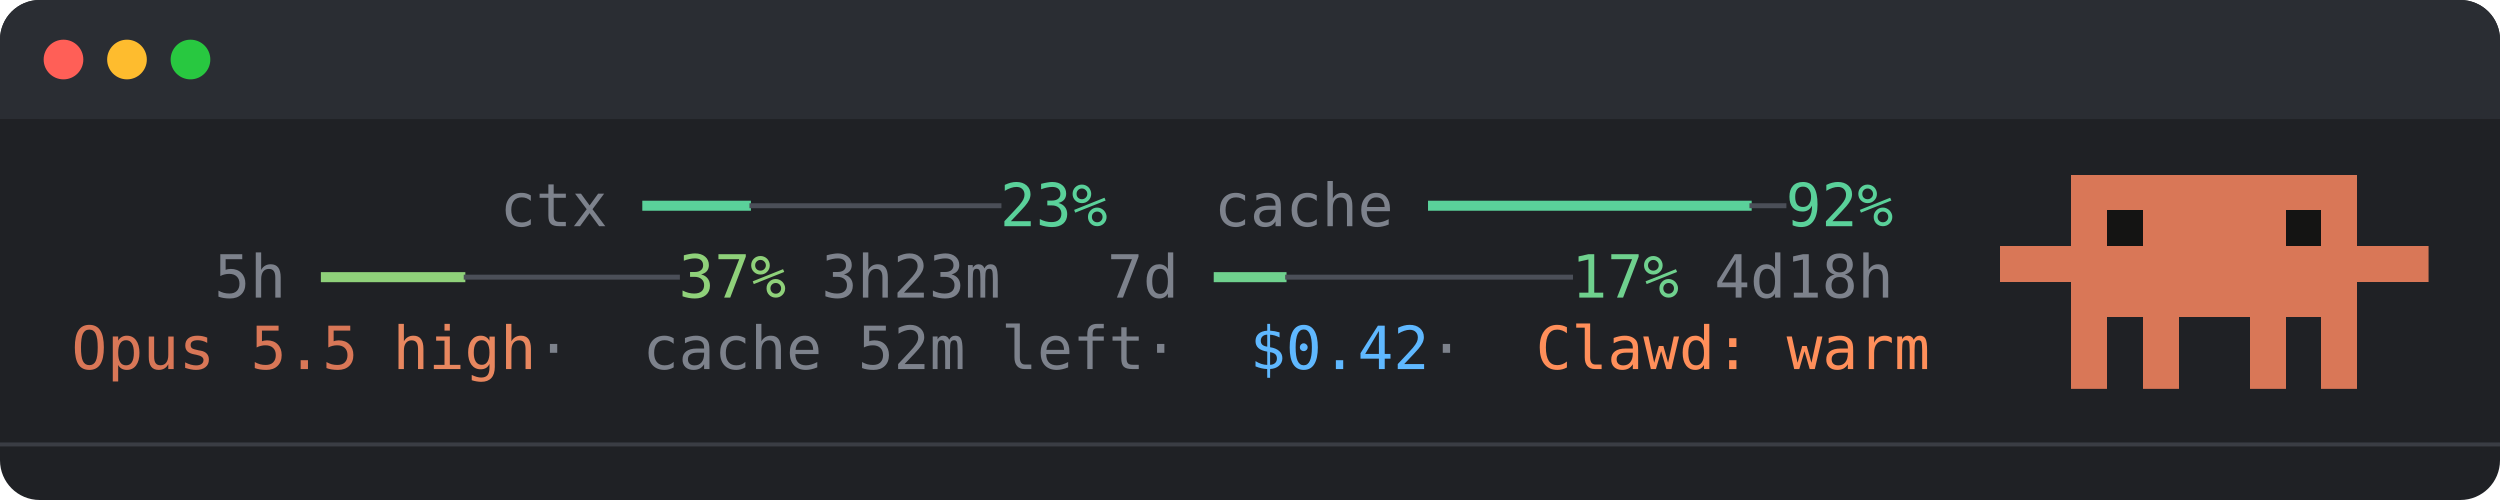
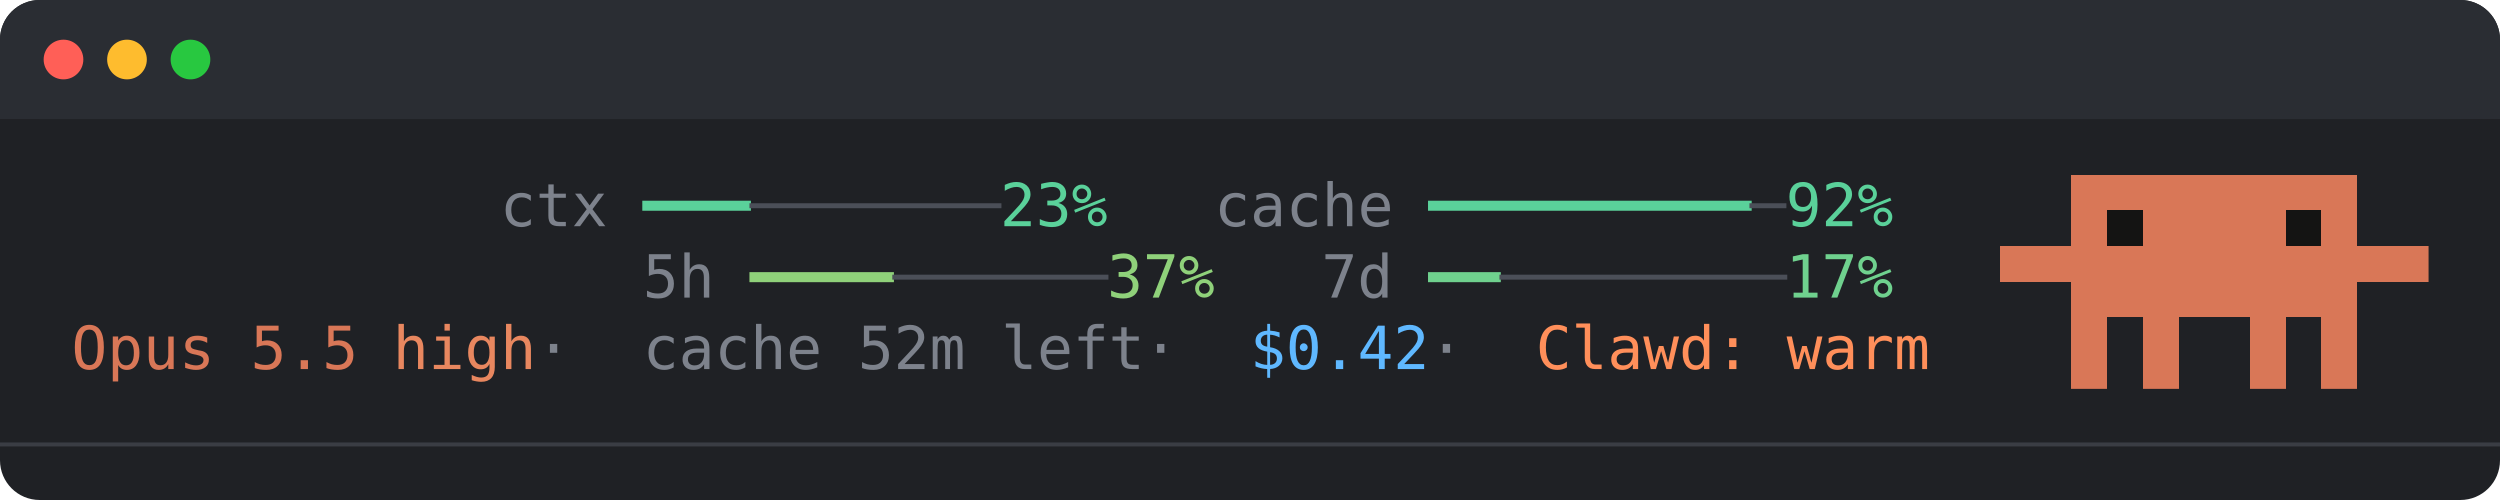
<svg xmlns="http://www.w3.org/2000/svg" width="630" height="126" viewBox="0 0 630 126">
  <style>.f{animation:f 2.917s steps(35) infinite}@keyframes f{to{transform:translateX(-420px)}}text{font:15px ui-monospace,SFMono-Regular,Menlo,Consolas,monospace;white-space:pre}</style>
  <rect width="630" height="126" rx="10" fill="#1f2125" />
  <rect width="630" height="30" rx="10" fill="#2a2d33" />
  <rect y="20" width="630" height="10" fill="#2a2d33" />
  <circle cx="16" cy="15" r="5" fill="#ff5f57" />
  <circle cx="32" cy="15" r="5" fill="#febc2e" />
  <circle cx="48" cy="15" r="5" fill="#28c840" />
  <text x="126" y="57" fill="#7d828c">ctx </text>
  <text x="162" y="57" fill="#5ad19a">━━━</text>
  <text x="189" y="57" fill="#4b4f58">───────</text>
  <text x="252" y="57" fill="#5ad19a"> 23%</text>
  <text x="306" y="57" fill="#7d828c">cache </text>
  <text x="360" y="57" fill="#5ad19a">━━━━━━━━━</text>
  <text x="441" y="57" fill="#4b4f58">─</text>
  <text x="450" y="57" fill="#5ad19a"> 92%</text>
-   <text x="54" y="75" fill="#7d828c">5h </text>
-   <text x="81" y="75" fill="#8fd17a">━━━━</text>
-   <text x="117" y="75" fill="#4b4f58">──────</text>
-   <text x="171" y="75" fill="#8fd17a"> 37%</text>
-   <text x="207" y="75" fill="#7d828c"> 3h23m</text>
-   <text x="279" y="75" fill="#7d828c">7d </text>
-   <text x="306" y="75" fill="#6fd18e">━━</text>
-   <text x="324" y="75" fill="#4b4f58">────────</text>
-   <text x="396" y="75" fill="#6fd18e"> 17%</text>
-   <text x="432" y="75" fill="#7d828c"> 4d18h</text>
+   <text x="162" y="75" fill="#7d828c">5h </text>
+   <text x="189" y="75" fill="#8fd17a">━━━━</text>
+   <text x="225" y="75" fill="#4b4f58">──────</text>
+   <text x="279" y="75" fill="#8fd17a"> 37%</text>
+   <text x="333" y="75" fill="#7d828c">7d </text>
+   <text x="360" y="75" fill="#6fd18e">━━</text>
+   <text x="378" y="75" fill="#4b4f58">────────</text>
+   <text x="450" y="75" fill="#6fd18e"> 17%</text>
  <text x="18" y="93" fill="#d97757">Opus 5.5</text>
  <text x="99" y="93" fill="#e8875f">high</text>
  <text x="135" y="93" fill="#7d828c"> · </text>
  <text x="162" y="93" fill="#7d828c">cache 52m left</text>
  <text x="288" y="93" fill="#7d828c"> · </text>
  <text x="315" y="93" fill="#5fb8ff">$0.42</text>
  <text x="360" y="93" fill="#7d828c"> · </text>
  <text x="387" y="93" fill="#ff8f5a">Clawd: warm</text>
  <svg x="504" y="44" width="108" height="54" viewBox="0 0 12 6" shape-rendering="crispEdges">
    <g class="f">
      <rect x="2" y="0" width="8" height="1" fill="#d97757" />
      <rect x="2" y="1" width="1" height="1" fill="#d97757" />
      <rect x="3" y="1" width="1" height="1" fill="#141413" />
      <rect x="4" y="1" width="4" height="1" fill="#d97757" />
      <rect x="8" y="1" width="1" height="1" fill="#141413" />
      <rect x="9" y="1" width="1" height="1" fill="#d97757" />
      <rect x="0" y="2" width="12" height="1" fill="#d97757" />
      <rect x="2" y="3" width="8" height="1" fill="#d97757" />
      <rect x="2" y="4" width="1" height="1" fill="#d97757" />
      <rect x="4" y="4" width="1" height="1" fill="#d97757" />
      <rect x="7" y="4" width="1" height="1" fill="#d97757" />
      <rect x="9" y="4" width="1" height="1" fill="#d97757" />
      <rect x="2" y="5" width="1" height="1" fill="#d97757" />
      <rect x="4" y="5" width="1" height="1" fill="#d97757" />
      <rect x="7" y="5" width="1" height="1" fill="#d97757" />
      <rect x="9" y="5" width="1" height="1" fill="#d97757" />
      <rect x="14" y="0" width="8" height="1" fill="#d97757" />
      <rect x="14" y="1" width="1" height="1" fill="#d97757" />
      <rect x="15" y="1" width="1" height="1" fill="#141413" />
      <rect x="16" y="1" width="4" height="1" fill="#d97757" />
      <rect x="20" y="1" width="1" height="1" fill="#141413" />
      <rect x="21" y="1" width="1" height="1" fill="#d97757" />
      <rect x="12" y="2" width="12" height="1" fill="#d97757" />
      <rect x="14" y="3" width="8" height="1" fill="#d97757" />
      <rect x="14" y="4" width="1" height="1" fill="#d97757" />
      <rect x="16" y="4" width="1" height="1" fill="#d97757" />
      <rect x="19" y="4" width="1" height="1" fill="#d97757" />
      <rect x="21" y="4" width="1" height="1" fill="#d97757" />
      <rect x="14" y="5" width="1" height="1" fill="#d97757" />
      <rect x="16" y="5" width="1" height="1" fill="#d97757" />
      <rect x="19" y="5" width="1" height="1" fill="#d97757" />
      <rect x="21" y="5" width="1" height="1" fill="#d97757" />
      <rect x="26" y="0" width="8" height="1" fill="#d97757" />
      <rect x="26" y="1" width="1" height="1" fill="#d97757" />
      <rect x="27" y="1" width="1" height="1" fill="#141413" />
      <rect x="28" y="1" width="4" height="1" fill="#d97757" />
      <rect x="32" y="1" width="1" height="1" fill="#141413" />
      <rect x="33" y="1" width="1" height="1" fill="#d97757" />
      <rect x="24" y="2" width="12" height="1" fill="#d97757" />
      <rect x="26" y="3" width="8" height="1" fill="#d97757" />
      <rect x="26" y="4" width="1" height="1" fill="#d97757" />
      <rect x="28" y="4" width="1" height="1" fill="#d97757" />
      <rect x="31" y="4" width="1" height="1" fill="#d97757" />
      <rect x="33" y="4" width="1" height="1" fill="#d97757" />
      <rect x="26" y="5" width="1" height="1" fill="#d97757" />
      <rect x="28" y="5" width="1" height="1" fill="#d97757" />
      <rect x="31" y="5" width="1" height="1" fill="#d97757" />
      <rect x="33" y="5" width="1" height="1" fill="#d97757" />
      <rect x="38" y="1" width="8" height="1" fill="#d97757" />
      <rect x="38" y="2" width="1" height="1" fill="#d97757" />
      <rect x="39" y="2" width="2" height="1" fill="#141413" />
      <rect x="41" y="2" width="3" height="1" fill="#d97757" />
      <rect x="44" y="2" width="1" height="1" fill="#141413" />
      <rect x="45" y="2" width="1" height="1" fill="#d97757" />
      <rect x="36" y="3" width="12" height="1" fill="#d97757" />
      <rect x="38" y="4" width="8" height="1" fill="#d97757" />
      <rect x="38" y="5" width="1" height="1" fill="#d97757" />
      <rect x="40" y="5" width="1" height="1" fill="#d97757" />
      <rect x="43" y="5" width="1" height="1" fill="#d97757" />
      <rect x="45" y="5" width="1" height="1" fill="#d97757" />
      <rect x="50" y="0" width="7" height="1" fill="#d97757" />
      <rect x="57" y="0" width="1" height="1" fill="#be684d" />
      <rect x="50" y="1" width="1" height="1" fill="#d97757" />
      <rect x="51" y="1" width="1" height="1" fill="#141413" />
      <rect x="52" y="1" width="3" height="1" fill="#d97757" />
      <rect x="55" y="1" width="1" height="1" fill="#141413" />
      <rect x="56" y="1" width="1" height="1" fill="#d97757" />
      <rect x="57" y="1" width="1" height="1" fill="#be684d" />
      <rect x="49" y="2" width="10" height="1" fill="#d97757" />
      <rect x="59" y="2" width="1" height="1" fill="#be684d" />
      <rect x="50" y="3" width="7" height="1" fill="#d97757" />
      <rect x="57" y="3" width="1" height="1" fill="#be684d" />
      <rect x="50" y="4" width="1" height="1" fill="#d97757" />
      <rect x="53" y="4" width="1" height="1" fill="#d97757" />
      <rect x="55" y="4" width="1" height="1" fill="#d97757" />
      <rect x="57" y="4" width="1" height="1" fill="#be684d" />
      <rect x="51" y="5" width="1" height="1" fill="#d97757" />
      <rect x="53" y="5" width="1" height="1" fill="#d97757" />
      <rect x="55" y="5" width="1" height="1" fill="#d97757" />
      <rect x="57" y="5" width="1" height="1" fill="#be684d" />
      <rect x="62" y="0" width="7" height="1" fill="#d97757" />
      <rect x="69" y="0" width="1" height="1" fill="#be684d" />
      <rect x="62" y="1" width="1" height="1" fill="#d97757" />
      <rect x="63" y="1" width="1" height="1" fill="#141413" />
      <rect x="64" y="1" width="3" height="1" fill="#d97757" />
      <rect x="67" y="1" width="1" height="1" fill="#141413" />
      <rect x="68" y="1" width="1" height="1" fill="#d97757" />
      <rect x="69" y="1" width="1" height="1" fill="#be684d" />
      <rect x="61" y="2" width="10" height="1" fill="#d97757" />
      <rect x="71" y="2" width="1" height="1" fill="#be684d" />
      <rect x="62" y="3" width="7" height="1" fill="#d97757" />
      <rect x="69" y="3" width="1" height="1" fill="#be684d" />
      <rect x="63" y="4" width="1" height="1" fill="#d97757" />
      <rect x="65" y="4" width="1" height="1" fill="#d97757" />
      <rect x="67" y="4" width="1" height="1" fill="#d97757" />
      <rect x="69" y="4" width="1" height="1" fill="#be684d" />
      <rect x="63" y="5" width="1" height="1" fill="#d97757" />
      <rect x="65" y="5" width="1" height="1" fill="#d97757" />
      <rect x="67" y="5" width="1" height="1" fill="#d97757" />
      <rect x="69" y="5" width="1" height="1" fill="#be684d" />
      <rect x="74" y="1" width="7" height="1" fill="#d97757" />
      <rect x="81" y="1" width="1" height="1" fill="#be684d" />
      <rect x="74" y="2" width="1" height="1" fill="#d97757" />
      <rect x="75" y="2" width="1" height="1" fill="#141413" />
      <rect x="76" y="2" width="3" height="1" fill="#d97757" />
      <rect x="79" y="2" width="1" height="1" fill="#141413" />
      <rect x="80" y="2" width="1" height="1" fill="#d97757" />
      <rect x="81" y="2" width="1" height="1" fill="#be684d" />
      <rect x="73" y="3" width="10" height="1" fill="#d97757" />
      <rect x="83" y="3" width="1" height="1" fill="#be684d" />
      <rect x="74" y="4" width="7" height="1" fill="#d97757" />
      <rect x="81" y="4" width="1" height="1" fill="#be684d" />
      <rect x="74" y="5" width="4" height="1" fill="#d97757" />
      <rect x="79" y="5" width="1" height="1" fill="#d97757" />
      <rect x="81" y="5" width="1" height="1" fill="#be684d" />
      <rect x="86" y="1" width="7" height="1" fill="#d97757" />
      <rect x="93" y="1" width="1" height="1" fill="#be684d" />
      <rect x="86" y="2" width="1" height="1" fill="#d97757" />
      <rect x="87" y="2" width="1" height="1" fill="#141413" />
      <rect x="88" y="2" width="3" height="1" fill="#d97757" />
      <rect x="91" y="2" width="1" height="1" fill="#141413" />
      <rect x="92" y="2" width="1" height="1" fill="#d97757" />
      <rect x="93" y="2" width="1" height="1" fill="#be684d" />
      <rect x="85" y="3" width="10" height="1" fill="#d97757" />
      <rect x="95" y="3" width="1" height="1" fill="#be684d" />
      <rect x="86" y="4" width="7" height="1" fill="#d97757" />
      <rect x="93" y="4" width="1" height="1" fill="#be684d" />
      <rect x="86" y="5" width="4" height="1" fill="#d97757" />
      <rect x="91" y="5" width="1" height="1" fill="#d97757" />
      <rect x="93" y="5" width="1" height="1" fill="#be684d" />
      <rect x="98" y="0" width="7" height="1" fill="#d97757" />
      <rect x="105" y="0" width="1" height="1" fill="#be684d" />
      <rect x="97" y="1" width="2" height="1" fill="#d97757" />
      <rect x="99" y="1" width="1" height="1" fill="#141413" />
      <rect x="100" y="1" width="3" height="1" fill="#d97757" />
      <rect x="103" y="1" width="1" height="1" fill="#141413" />
      <rect x="104" y="1" width="1" height="1" fill="#d97757" />
      <rect x="105" y="1" width="1" height="1" fill="#be684d" />
      <rect x="97" y="2" width="8" height="1" fill="#d97757" />
      <rect x="105" y="2" width="1" height="1" fill="#be684d" />
      <rect x="98" y="3" width="9" height="1" fill="#d97757" />
      <rect x="107" y="3" width="1" height="1" fill="#be684d" />
      <rect x="98" y="4" width="1" height="1" fill="#d97757" />
      <rect x="101" y="4" width="1" height="1" fill="#d97757" />
      <rect x="103" y="4" width="1" height="1" fill="#d97757" />
      <rect x="105" y="4" width="1" height="1" fill="#be684d" />
      <rect x="98" y="5" width="1" height="1" fill="#d97757" />
      <rect x="101" y="5" width="1" height="1" fill="#d97757" />
      <rect x="103" y="5" width="1" height="1" fill="#d97757" />
      <rect x="105" y="5" width="1" height="1" fill="#be684d" />
      <rect x="110" y="0" width="7" height="1" fill="#d97757" />
      <rect x="117" y="0" width="1" height="1" fill="#be684d" />
      <rect x="109" y="1" width="2" height="1" fill="#d97757" />
      <rect x="111" y="1" width="1" height="1" fill="#141413" />
      <rect x="112" y="1" width="3" height="1" fill="#d97757" />
      <rect x="115" y="1" width="1" height="1" fill="#141413" />
      <rect x="116" y="1" width="1" height="1" fill="#d97757" />
      <rect x="117" y="1" width="1" height="1" fill="#be684d" />
      <rect x="109" y="2" width="8" height="1" fill="#d97757" />
      <rect x="117" y="2" width="1" height="1" fill="#be684d" />
      <rect x="110" y="3" width="9" height="1" fill="#d97757" />
      <rect x="119" y="3" width="1" height="1" fill="#be684d" />
      <rect x="110" y="4" width="1" height="1" fill="#d97757" />
      <rect x="113" y="4" width="1" height="1" fill="#d97757" />
      <rect x="115" y="4" width="1" height="1" fill="#d97757" />
      <rect x="117" y="4" width="1" height="1" fill="#be684d" />
      <rect x="110" y="5" width="1" height="1" fill="#d97757" />
      <rect x="113" y="5" width="1" height="1" fill="#d97757" />
      <rect x="115" y="5" width="1" height="1" fill="#d97757" />
      <rect x="117" y="5" width="1" height="1" fill="#be684d" />
      <rect x="122" y="1" width="7" height="1" fill="#d97757" />
      <rect x="129" y="1" width="1" height="1" fill="#be684d" />
      <rect x="122" y="2" width="1" height="1" fill="#d97757" />
      <rect x="123" y="2" width="1" height="1" fill="#141413" />
      <rect x="124" y="2" width="3" height="1" fill="#d97757" />
      <rect x="127" y="2" width="1" height="1" fill="#141413" />
      <rect x="128" y="2" width="1" height="1" fill="#d97757" />
      <rect x="129" y="2" width="1" height="1" fill="#be684d" />
      <rect x="121" y="3" width="10" height="1" fill="#d97757" />
      <rect x="131" y="3" width="1" height="1" fill="#be684d" />
      <rect x="122" y="4" width="7" height="1" fill="#d97757" />
      <rect x="129" y="4" width="1" height="1" fill="#be684d" />
      <rect x="122" y="5" width="4" height="1" fill="#d97757" />
      <rect x="127" y="5" width="1" height="1" fill="#d97757" />
      <rect x="129" y="5" width="1" height="1" fill="#be684d" />
      <rect x="134" y="1" width="7" height="1" fill="#d97757" />
      <rect x="141" y="1" width="1" height="1" fill="#be684d" />
      <rect x="134" y="2" width="1" height="1" fill="#d97757" />
      <rect x="135" y="2" width="1" height="1" fill="#141413" />
      <rect x="136" y="2" width="3" height="1" fill="#d97757" />
      <rect x="139" y="2" width="1" height="1" fill="#141413" />
      <rect x="140" y="2" width="1" height="1" fill="#d97757" />
      <rect x="141" y="2" width="1" height="1" fill="#be684d" />
      <rect x="133" y="3" width="10" height="1" fill="#d97757" />
      <rect x="143" y="3" width="1" height="1" fill="#be684d" />
      <rect x="134" y="4" width="7" height="1" fill="#d97757" />
      <rect x="141" y="4" width="1" height="1" fill="#be684d" />
      <rect x="134" y="5" width="4" height="1" fill="#d97757" />
      <rect x="139" y="5" width="1" height="1" fill="#d97757" />
      <rect x="141" y="5" width="1" height="1" fill="#be684d" />
      <rect x="146" y="0" width="7" height="1" fill="#d97757" />
      <rect x="153" y="0" width="1" height="1" fill="#be684d" />
      <rect x="146" y="1" width="1" height="1" fill="#d97757" />
      <rect x="147" y="1" width="1" height="1" fill="#141413" />
      <rect x="148" y="1" width="3" height="1" fill="#d97757" />
      <rect x="151" y="1" width="1" height="1" fill="#141413" />
      <rect x="152" y="1" width="3" height="1" fill="#d97757" />
      <rect x="155" y="1" width="1" height="1" fill="#be684d" />
      <rect x="146" y="2" width="9" height="1" fill="#d97757" />
      <rect x="155" y="2" width="1" height="1" fill="#be684d" />
      <rect x="145" y="3" width="8" height="1" fill="#d97757" />
      <rect x="153" y="3" width="1" height="1" fill="#be684d" />
      <rect x="147" y="4" width="1" height="1" fill="#d97757" />
      <rect x="149" y="4" width="1" height="1" fill="#d97757" />
      <rect x="151" y="4" width="1" height="1" fill="#d97757" />
      <rect x="154" y="4" width="1" height="1" fill="#be684d" />
      <rect x="147" y="5" width="1" height="1" fill="#d97757" />
      <rect x="149" y="5" width="1" height="1" fill="#d97757" />
      <rect x="151" y="5" width="1" height="1" fill="#d97757" />
      <rect x="154" y="5" width="1" height="1" fill="#be684d" />
      <rect x="158" y="0" width="7" height="1" fill="#d97757" />
      <rect x="165" y="0" width="1" height="1" fill="#be684d" />
      <rect x="158" y="1" width="1" height="1" fill="#d97757" />
      <rect x="159" y="1" width="1" height="1" fill="#141413" />
      <rect x="160" y="1" width="3" height="1" fill="#d97757" />
      <rect x="163" y="1" width="1" height="1" fill="#141413" />
      <rect x="164" y="1" width="3" height="1" fill="#d97757" />
      <rect x="167" y="1" width="1" height="1" fill="#be684d" />
      <rect x="158" y="2" width="9" height="1" fill="#d97757" />
      <rect x="167" y="2" width="1" height="1" fill="#be684d" />
      <rect x="157" y="3" width="8" height="1" fill="#d97757" />
      <rect x="165" y="3" width="1" height="1" fill="#be684d" />
      <rect x="159" y="4" width="1" height="1" fill="#d97757" />
      <rect x="161" y="4" width="1" height="1" fill="#d97757" />
      <rect x="163" y="4" width="1" height="1" fill="#d97757" />
      <rect x="166" y="4" width="1" height="1" fill="#be684d" />
      <rect x="159" y="5" width="1" height="1" fill="#d97757" />
      <rect x="161" y="5" width="1" height="1" fill="#d97757" />
      <rect x="163" y="5" width="1" height="1" fill="#d97757" />
      <rect x="166" y="5" width="1" height="1" fill="#be684d" />
      <rect x="170" y="1" width="7" height="1" fill="#d97757" />
      <rect x="177" y="1" width="1" height="1" fill="#be684d" />
      <rect x="170" y="2" width="1" height="1" fill="#d97757" />
      <rect x="171" y="2" width="1" height="1" fill="#141413" />
      <rect x="172" y="2" width="3" height="1" fill="#d97757" />
      <rect x="175" y="2" width="1" height="1" fill="#141413" />
      <rect x="176" y="2" width="1" height="1" fill="#d97757" />
      <rect x="177" y="2" width="1" height="1" fill="#be684d" />
      <rect x="169" y="3" width="10" height="1" fill="#d97757" />
      <rect x="179" y="3" width="1" height="1" fill="#be684d" />
      <rect x="170" y="4" width="7" height="1" fill="#d97757" />
      <rect x="177" y="4" width="1" height="1" fill="#be684d" />
      <rect x="170" y="5" width="4" height="1" fill="#d97757" />
      <rect x="175" y="5" width="1" height="1" fill="#d97757" />
      <rect x="177" y="5" width="1" height="1" fill="#be684d" />
      <rect x="182" y="1" width="7" height="1" fill="#d97757" />
      <rect x="189" y="1" width="1" height="1" fill="#be684d" />
      <rect x="182" y="2" width="1" height="1" fill="#d97757" />
      <rect x="183" y="2" width="1" height="1" fill="#141413" />
      <rect x="184" y="2" width="3" height="1" fill="#d97757" />
      <rect x="187" y="2" width="1" height="1" fill="#141413" />
      <rect x="188" y="2" width="1" height="1" fill="#d97757" />
      <rect x="189" y="2" width="1" height="1" fill="#be684d" />
      <rect x="181" y="3" width="10" height="1" fill="#d97757" />
      <rect x="191" y="3" width="1" height="1" fill="#be684d" />
      <rect x="182" y="4" width="7" height="1" fill="#d97757" />
      <rect x="189" y="4" width="1" height="1" fill="#be684d" />
      <rect x="182" y="5" width="4" height="1" fill="#d97757" />
      <rect x="187" y="5" width="1" height="1" fill="#d97757" />
      <rect x="189" y="5" width="1" height="1" fill="#be684d" />
      <rect x="194" y="0" width="7" height="1" fill="#d97757" />
      <rect x="201" y="0" width="1" height="1" fill="#be684d" />
      <rect x="194" y="1" width="1" height="1" fill="#d97757" />
      <rect x="195" y="1" width="1" height="1" fill="#141413" />
      <rect x="196" y="1" width="3" height="1" fill="#d97757" />
      <rect x="199" y="1" width="1" height="1" fill="#141413" />
      <rect x="200" y="1" width="1" height="1" fill="#d97757" />
      <rect x="201" y="1" width="1" height="1" fill="#be684d" />
      <rect x="193" y="2" width="10" height="1" fill="#d97757" />
      <rect x="203" y="2" width="1" height="1" fill="#be684d" />
      <rect x="194" y="3" width="7" height="1" fill="#d97757" />
      <rect x="201" y="3" width="1" height="1" fill="#be684d" />
      <rect x="194" y="4" width="1" height="1" fill="#d97757" />
      <rect x="197" y="4" width="1" height="1" fill="#d97757" />
      <rect x="199" y="4" width="1" height="1" fill="#d97757" />
      <rect x="201" y="4" width="1" height="1" fill="#be684d" />
      <rect x="195" y="5" width="1" height="1" fill="#d97757" />
      <rect x="197" y="5" width="1" height="1" fill="#d97757" />
      <rect x="199" y="5" width="1" height="1" fill="#d97757" />
      <rect x="201" y="5" width="1" height="1" fill="#be684d" />
      <rect x="206" y="0" width="7" height="1" fill="#d97757" />
      <rect x="213" y="0" width="1" height="1" fill="#be684d" />
      <rect x="206" y="1" width="1" height="1" fill="#d97757" />
      <rect x="207" y="1" width="1" height="1" fill="#141413" />
      <rect x="208" y="1" width="3" height="1" fill="#d97757" />
      <rect x="211" y="1" width="1" height="1" fill="#141413" />
      <rect x="212" y="1" width="1" height="1" fill="#d97757" />
      <rect x="213" y="1" width="1" height="1" fill="#be684d" />
      <rect x="205" y="2" width="10" height="1" fill="#d97757" />
      <rect x="215" y="2" width="1" height="1" fill="#be684d" />
      <rect x="206" y="3" width="7" height="1" fill="#d97757" />
      <rect x="213" y="3" width="1" height="1" fill="#be684d" />
      <rect x="206" y="4" width="1" height="1" fill="#d97757" />
      <rect x="209" y="4" width="1" height="1" fill="#d97757" />
      <rect x="211" y="4" width="1" height="1" fill="#d97757" />
      <rect x="213" y="4" width="1" height="1" fill="#be684d" />
      <rect x="207" y="5" width="1" height="1" fill="#d97757" />
      <rect x="209" y="5" width="1" height="1" fill="#d97757" />
      <rect x="211" y="5" width="1" height="1" fill="#d97757" />
      <rect x="213" y="5" width="1" height="1" fill="#be684d" />
      <rect x="218" y="1" width="8" height="1" fill="#d97757" />
      <rect x="218" y="2" width="1" height="1" fill="#d97757" />
      <rect x="219" y="2" width="1" height="1" fill="#141413" />
      <rect x="220" y="2" width="4" height="1" fill="#d97757" />
      <rect x="224" y="2" width="1" height="1" fill="#141413" />
      <rect x="225" y="2" width="1" height="1" fill="#d97757" />
      <rect x="216" y="3" width="12" height="1" fill="#d97757" />
      <rect x="218" y="4" width="9" height="1" fill="#d97757" />
      <rect x="218" y="5" width="1" height="1" fill="#d97757" />
      <rect x="220" y="5" width="1" height="1" fill="#d97757" />
      <rect x="223" y="5" width="2" height="1" fill="#d97757" />
      <rect x="226" y="5" width="1" height="1" fill="#d97757" />
      <rect x="230" y="1" width="8" height="1" fill="#d97757" />
      <rect x="230" y="2" width="1" height="1" fill="#d97757" />
      <rect x="231" y="2" width="1" height="1" fill="#141413" />
      <rect x="232" y="2" width="4" height="1" fill="#d97757" />
      <rect x="236" y="2" width="1" height="1" fill="#141413" />
      <rect x="237" y="2" width="1" height="1" fill="#d97757" />
      <rect x="228" y="3" width="12" height="1" fill="#d97757" />
      <rect x="230" y="4" width="9" height="1" fill="#d97757" />
      <rect x="230" y="5" width="1" height="1" fill="#d97757" />
      <rect x="232" y="5" width="1" height="1" fill="#d97757" />
      <rect x="235" y="5" width="2" height="1" fill="#d97757" />
      <rect x="238" y="5" width="1" height="1" fill="#d97757" />
      <rect x="242" y="0" width="2" height="1" fill="#be684d" />
      <rect x="244" y="0" width="6" height="1" fill="#d97757" />
      <rect x="242" y="1" width="2" height="1" fill="#be684d" />
      <rect x="244" y="1" width="1" height="1" fill="#d97757" />
      <rect x="245" y="1" width="1" height="1" fill="#141413" />
      <rect x="246" y="1" width="3" height="1" fill="#d97757" />
      <rect x="249" y="1" width="1" height="1" fill="#141413" />
      <rect x="240" y="2" width="2" height="1" fill="#be684d" />
      <rect x="242" y="2" width="10" height="1" fill="#d97757" />
      <rect x="242" y="3" width="2" height="1" fill="#be684d" />
      <rect x="244" y="3" width="6" height="1" fill="#d97757" />
      <rect x="242" y="4" width="1" height="1" fill="#be684d" />
      <rect x="245" y="4" width="1" height="1" fill="#d97757" />
      <rect x="247" y="4" width="1" height="1" fill="#d97757" />
      <rect x="249" y="4" width="1" height="1" fill="#d97757" />
      <rect x="243" y="5" width="1" height="1" fill="#be684d" />
      <rect x="245" y="5" width="1" height="1" fill="#d97757" />
      <rect x="247" y="5" width="1" height="1" fill="#d97757" />
      <rect x="249" y="5" width="1" height="1" fill="#d97757" />
      <rect x="254" y="0" width="2" height="1" fill="#be684d" />
      <rect x="256" y="0" width="6" height="1" fill="#d97757" />
      <rect x="254" y="1" width="2" height="1" fill="#be684d" />
      <rect x="256" y="1" width="1" height="1" fill="#d97757" />
      <rect x="257" y="1" width="1" height="1" fill="#141413" />
      <rect x="258" y="1" width="3" height="1" fill="#d97757" />
      <rect x="261" y="1" width="1" height="1" fill="#141413" />
      <rect x="252" y="2" width="2" height="1" fill="#be684d" />
      <rect x="254" y="2" width="10" height="1" fill="#d97757" />
      <rect x="254" y="3" width="2" height="1" fill="#be684d" />
      <rect x="256" y="3" width="6" height="1" fill="#d97757" />
      <rect x="255" y="4" width="1" height="1" fill="#be684d" />
      <rect x="257" y="4" width="1" height="1" fill="#d97757" />
      <rect x="259" y="4" width="1" height="1" fill="#d97757" />
      <rect x="261" y="4" width="1" height="1" fill="#d97757" />
      <rect x="255" y="5" width="1" height="1" fill="#be684d" />
      <rect x="257" y="5" width="1" height="1" fill="#d97757" />
      <rect x="259" y="5" width="1" height="1" fill="#d97757" />
      <rect x="261" y="5" width="1" height="1" fill="#d97757" />
      <rect x="266" y="1" width="2" height="1" fill="#be684d" />
      <rect x="268" y="1" width="6" height="1" fill="#d97757" />
      <rect x="266" y="2" width="2" height="1" fill="#be684d" />
      <rect x="268" y="2" width="1" height="1" fill="#d97757" />
      <rect x="269" y="2" width="1" height="1" fill="#141413" />
      <rect x="270" y="2" width="3" height="1" fill="#d97757" />
      <rect x="273" y="2" width="1" height="1" fill="#141413" />
      <rect x="264" y="3" width="2" height="1" fill="#be684d" />
      <rect x="266" y="3" width="10" height="1" fill="#d97757" />
      <rect x="266" y="4" width="2" height="1" fill="#be684d" />
      <rect x="268" y="4" width="6" height="1" fill="#d97757" />
      <rect x="266" y="5" width="2" height="1" fill="#be684d" />
      <rect x="268" y="5" width="2" height="1" fill="#d97757" />
      <rect x="271" y="5" width="1" height="1" fill="#d97757" />
      <rect x="273" y="5" width="1" height="1" fill="#d97757" />
      <rect x="278" y="1" width="2" height="1" fill="#be684d" />
      <rect x="280" y="1" width="6" height="1" fill="#d97757" />
      <rect x="278" y="2" width="2" height="1" fill="#be684d" />
      <rect x="280" y="2" width="1" height="1" fill="#d97757" />
      <rect x="281" y="2" width="1" height="1" fill="#141413" />
      <rect x="282" y="2" width="3" height="1" fill="#d97757" />
      <rect x="285" y="2" width="1" height="1" fill="#141413" />
      <rect x="276" y="3" width="2" height="1" fill="#be684d" />
      <rect x="278" y="3" width="10" height="1" fill="#d97757" />
      <rect x="278" y="4" width="2" height="1" fill="#be684d" />
      <rect x="280" y="4" width="6" height="1" fill="#d97757" />
      <rect x="278" y="5" width="2" height="1" fill="#be684d" />
      <rect x="280" y="5" width="2" height="1" fill="#d97757" />
      <rect x="283" y="5" width="1" height="1" fill="#d97757" />
      <rect x="285" y="5" width="1" height="1" fill="#d97757" />
      <rect x="290" y="0" width="2" height="1" fill="#be684d" />
      <rect x="292" y="0" width="6" height="1" fill="#d97757" />
      <rect x="290" y="1" width="2" height="1" fill="#be684d" />
      <rect x="292" y="1" width="1" height="1" fill="#d97757" />
      <rect x="293" y="1" width="1" height="1" fill="#141413" />
      <rect x="294" y="1" width="3" height="1" fill="#d97757" />
      <rect x="297" y="1" width="1" height="1" fill="#141413" />
      <rect x="298" y="1" width="2" height="1" fill="#d97757" />
      <rect x="290" y="2" width="2" height="1" fill="#be684d" />
      <rect x="292" y="2" width="8" height="1" fill="#d97757" />
      <rect x="288" y="3" width="2" height="1" fill="#be684d" />
      <rect x="290" y="3" width="8" height="1" fill="#d97757" />
      <rect x="291" y="4" width="1" height="1" fill="#be684d" />
      <rect x="293" y="4" width="1" height="1" fill="#d97757" />
      <rect x="295" y="4" width="1" height="1" fill="#d97757" />
      <rect x="297" y="4" width="2" height="1" fill="#d97757" />
      <rect x="291" y="5" width="1" height="1" fill="#be684d" />
      <rect x="293" y="5" width="1" height="1" fill="#d97757" />
      <rect x="295" y="5" width="1" height="1" fill="#d97757" />
      <rect x="298" y="5" width="1" height="1" fill="#d97757" />
      <rect x="302" y="0" width="2" height="1" fill="#be684d" />
      <rect x="304" y="0" width="6" height="1" fill="#d97757" />
      <rect x="302" y="1" width="2" height="1" fill="#be684d" />
      <rect x="304" y="1" width="1" height="1" fill="#d97757" />
      <rect x="305" y="1" width="1" height="1" fill="#141413" />
      <rect x="306" y="1" width="3" height="1" fill="#d97757" />
      <rect x="309" y="1" width="1" height="1" fill="#141413" />
      <rect x="310" y="1" width="2" height="1" fill="#d97757" />
      <rect x="302" y="2" width="2" height="1" fill="#be684d" />
      <rect x="304" y="2" width="8" height="1" fill="#d97757" />
      <rect x="300" y="3" width="2" height="1" fill="#be684d" />
      <rect x="302" y="3" width="8" height="1" fill="#d97757" />
      <rect x="303" y="4" width="1" height="1" fill="#be684d" />
      <rect x="305" y="4" width="1" height="1" fill="#d97757" />
      <rect x="307" y="4" width="1" height="1" fill="#d97757" />
      <rect x="309" y="4" width="2" height="1" fill="#d97757" />
      <rect x="303" y="5" width="1" height="1" fill="#be684d" />
      <rect x="305" y="5" width="1" height="1" fill="#d97757" />
      <rect x="307" y="5" width="1" height="1" fill="#d97757" />
      <rect x="310" y="5" width="1" height="1" fill="#d97757" />
      <rect x="314" y="1" width="2" height="1" fill="#be684d" />
      <rect x="316" y="1" width="6" height="1" fill="#d97757" />
      <rect x="314" y="2" width="2" height="1" fill="#be684d" />
      <rect x="316" y="2" width="1" height="1" fill="#d97757" />
      <rect x="317" y="2" width="1" height="1" fill="#141413" />
      <rect x="318" y="2" width="3" height="1" fill="#d97757" />
      <rect x="321" y="2" width="1" height="1" fill="#141413" />
      <rect x="312" y="3" width="2" height="1" fill="#be684d" />
      <rect x="314" y="3" width="10" height="1" fill="#d97757" />
      <rect x="314" y="4" width="2" height="1" fill="#be684d" />
      <rect x="316" y="4" width="6" height="1" fill="#d97757" />
      <rect x="314" y="5" width="2" height="1" fill="#be684d" />
      <rect x="316" y="5" width="2" height="1" fill="#d97757" />
      <rect x="319" y="5" width="1" height="1" fill="#d97757" />
      <rect x="321" y="5" width="1" height="1" fill="#d97757" />
      <rect x="326" y="1" width="2" height="1" fill="#be684d" />
      <rect x="328" y="1" width="6" height="1" fill="#d97757" />
      <rect x="326" y="2" width="2" height="1" fill="#be684d" />
      <rect x="328" y="2" width="1" height="1" fill="#d97757" />
      <rect x="329" y="2" width="1" height="1" fill="#141413" />
      <rect x="330" y="2" width="3" height="1" fill="#d97757" />
      <rect x="333" y="2" width="1" height="1" fill="#141413" />
      <rect x="324" y="3" width="2" height="1" fill="#be684d" />
      <rect x="326" y="3" width="10" height="1" fill="#d97757" />
      <rect x="326" y="4" width="2" height="1" fill="#be684d" />
      <rect x="328" y="4" width="6" height="1" fill="#d97757" />
      <rect x="326" y="5" width="2" height="1" fill="#be684d" />
      <rect x="328" y="5" width="2" height="1" fill="#d97757" />
      <rect x="331" y="5" width="1" height="1" fill="#d97757" />
      <rect x="333" y="5" width="1" height="1" fill="#d97757" />
      <rect x="338" y="0" width="2" height="1" fill="#be684d" />
      <rect x="340" y="0" width="6" height="1" fill="#d97757" />
      <rect x="336" y="1" width="2" height="1" fill="#be684d" />
      <rect x="338" y="1" width="3" height="1" fill="#d97757" />
      <rect x="341" y="1" width="1" height="1" fill="#141413" />
      <rect x="342" y="1" width="3" height="1" fill="#d97757" />
      <rect x="345" y="1" width="1" height="1" fill="#141413" />
      <rect x="336" y="2" width="2" height="1" fill="#be684d" />
      <rect x="338" y="2" width="8" height="1" fill="#d97757" />
      <rect x="338" y="3" width="1" height="1" fill="#be684d" />
      <rect x="339" y="3" width="9" height="1" fill="#d97757" />
      <rect x="337" y="4" width="2" height="1" fill="#be684d" />
      <rect x="341" y="4" width="1" height="1" fill="#d97757" />
      <rect x="343" y="4" width="1" height="1" fill="#d97757" />
      <rect x="345" y="4" width="1" height="1" fill="#d97757" />
      <rect x="337" y="5" width="1" height="1" fill="#be684d" />
      <rect x="341" y="5" width="1" height="1" fill="#d97757" />
      <rect x="343" y="5" width="1" height="1" fill="#d97757" />
      <rect x="345" y="5" width="1" height="1" fill="#d97757" />
      <rect x="350" y="0" width="2" height="1" fill="#be684d" />
      <rect x="352" y="0" width="6" height="1" fill="#d97757" />
      <rect x="348" y="1" width="2" height="1" fill="#be684d" />
      <rect x="350" y="1" width="3" height="1" fill="#d97757" />
      <rect x="353" y="1" width="1" height="1" fill="#141413" />
      <rect x="354" y="1" width="3" height="1" fill="#d97757" />
      <rect x="357" y="1" width="1" height="1" fill="#141413" />
      <rect x="348" y="2" width="2" height="1" fill="#be684d" />
      <rect x="350" y="2" width="8" height="1" fill="#d97757" />
      <rect x="350" y="3" width="1" height="1" fill="#be684d" />
      <rect x="351" y="3" width="9" height="1" fill="#d97757" />
      <rect x="349" y="4" width="2" height="1" fill="#be684d" />
      <rect x="353" y="4" width="1" height="1" fill="#d97757" />
      <rect x="355" y="4" width="1" height="1" fill="#d97757" />
      <rect x="357" y="4" width="1" height="1" fill="#d97757" />
      <rect x="349" y="5" width="1" height="1" fill="#be684d" />
      <rect x="353" y="5" width="1" height="1" fill="#d97757" />
      <rect x="355" y="5" width="1" height="1" fill="#d97757" />
      <rect x="357" y="5" width="1" height="1" fill="#d97757" />
      <rect x="362" y="1" width="2" height="1" fill="#be684d" />
      <rect x="364" y="1" width="6" height="1" fill="#d97757" />
      <rect x="362" y="2" width="2" height="1" fill="#be684d" />
      <rect x="364" y="2" width="1" height="1" fill="#d97757" />
      <rect x="365" y="2" width="1" height="1" fill="#141413" />
      <rect x="366" y="2" width="3" height="1" fill="#d97757" />
      <rect x="369" y="2" width="1" height="1" fill="#141413" />
      <rect x="360" y="3" width="2" height="1" fill="#be684d" />
      <rect x="362" y="3" width="10" height="1" fill="#d97757" />
      <rect x="362" y="4" width="2" height="1" fill="#be684d" />
      <rect x="364" y="4" width="6" height="1" fill="#d97757" />
      <rect x="362" y="5" width="2" height="1" fill="#be684d" />
      <rect x="364" y="5" width="2" height="1" fill="#d97757" />
      <rect x="367" y="5" width="1" height="1" fill="#d97757" />
      <rect x="369" y="5" width="1" height="1" fill="#d97757" />
      <rect x="374" y="1" width="2" height="1" fill="#be684d" />
      <rect x="376" y="1" width="6" height="1" fill="#d97757" />
      <rect x="374" y="2" width="2" height="1" fill="#be684d" />
      <rect x="376" y="2" width="1" height="1" fill="#d97757" />
      <rect x="377" y="2" width="1" height="1" fill="#141413" />
      <rect x="378" y="2" width="3" height="1" fill="#d97757" />
      <rect x="381" y="2" width="1" height="1" fill="#141413" />
      <rect x="372" y="3" width="2" height="1" fill="#be684d" />
      <rect x="374" y="3" width="10" height="1" fill="#d97757" />
      <rect x="374" y="4" width="2" height="1" fill="#be684d" />
      <rect x="376" y="4" width="6" height="1" fill="#d97757" />
      <rect x="374" y="5" width="2" height="1" fill="#be684d" />
      <rect x="376" y="5" width="2" height="1" fill="#d97757" />
      <rect x="379" y="5" width="1" height="1" fill="#d97757" />
      <rect x="381" y="5" width="1" height="1" fill="#d97757" />
      <rect x="386" y="0" width="2" height="1" fill="#be684d" />
      <rect x="388" y="0" width="6" height="1" fill="#d97757" />
      <rect x="386" y="1" width="2" height="1" fill="#be684d" />
      <rect x="388" y="1" width="1" height="1" fill="#d97757" />
      <rect x="389" y="1" width="1" height="1" fill="#141413" />
      <rect x="390" y="1" width="3" height="1" fill="#d97757" />
      <rect x="393" y="1" width="1" height="1" fill="#141413" />
      <rect x="384" y="2" width="2" height="1" fill="#be684d" />
      <rect x="386" y="2" width="10" height="1" fill="#d97757" />
      <rect x="386" y="3" width="2" height="1" fill="#be684d" />
      <rect x="388" y="3" width="6" height="1" fill="#d97757" />
      <rect x="386" y="4" width="1" height="1" fill="#be684d" />
      <rect x="389" y="4" width="1" height="1" fill="#d97757" />
      <rect x="391" y="4" width="1" height="1" fill="#d97757" />
      <rect x="393" y="4" width="1" height="1" fill="#d97757" />
      <rect x="387" y="5" width="1" height="1" fill="#be684d" />
      <rect x="389" y="5" width="1" height="1" fill="#d97757" />
      <rect x="391" y="5" width="1" height="1" fill="#d97757" />
      <rect x="393" y="5" width="1" height="1" fill="#d97757" />
      <rect x="398" y="0" width="2" height="1" fill="#be684d" />
      <rect x="400" y="0" width="6" height="1" fill="#d97757" />
      <rect x="398" y="1" width="2" height="1" fill="#be684d" />
      <rect x="400" y="1" width="1" height="1" fill="#d97757" />
      <rect x="401" y="1" width="1" height="1" fill="#141413" />
      <rect x="402" y="1" width="3" height="1" fill="#d97757" />
      <rect x="405" y="1" width="1" height="1" fill="#141413" />
      <rect x="396" y="2" width="2" height="1" fill="#be684d" />
      <rect x="398" y="2" width="10" height="1" fill="#d97757" />
      <rect x="398" y="3" width="2" height="1" fill="#be684d" />
      <rect x="400" y="3" width="6" height="1" fill="#d97757" />
      <rect x="398" y="4" width="1" height="1" fill="#be684d" />
      <rect x="401" y="4" width="1" height="1" fill="#d97757" />
      <rect x="403" y="4" width="1" height="1" fill="#d97757" />
      <rect x="405" y="4" width="1" height="1" fill="#d97757" />
      <rect x="399" y="5" width="1" height="1" fill="#be684d" />
      <rect x="401" y="5" width="1" height="1" fill="#d97757" />
      <rect x="403" y="5" width="1" height="1" fill="#d97757" />
      <rect x="405" y="5" width="1" height="1" fill="#d97757" />
      <rect x="410" y="1" width="8" height="1" fill="#d97757" />
      <rect x="410" y="2" width="1" height="1" fill="#d97757" />
      <rect x="411" y="2" width="1" height="1" fill="#141413" />
      <rect x="412" y="2" width="4" height="1" fill="#d97757" />
      <rect x="416" y="2" width="1" height="1" fill="#141413" />
      <rect x="417" y="2" width="1" height="1" fill="#d97757" />
      <rect x="408" y="3" width="12" height="1" fill="#d97757" />
      <rect x="410" y="4" width="9" height="1" fill="#d97757" />
      <rect x="410" y="5" width="1" height="1" fill="#d97757" />
      <rect x="412" y="5" width="1" height="1" fill="#d97757" />
      <rect x="415" y="5" width="2" height="1" fill="#d97757" />
      <rect x="418" y="5" width="1" height="1" fill="#d97757" />
    </g>
  </svg>
  <line x1="0" x2="630" y1="112" y2="112" stroke="#3a3d44" />
</svg>
